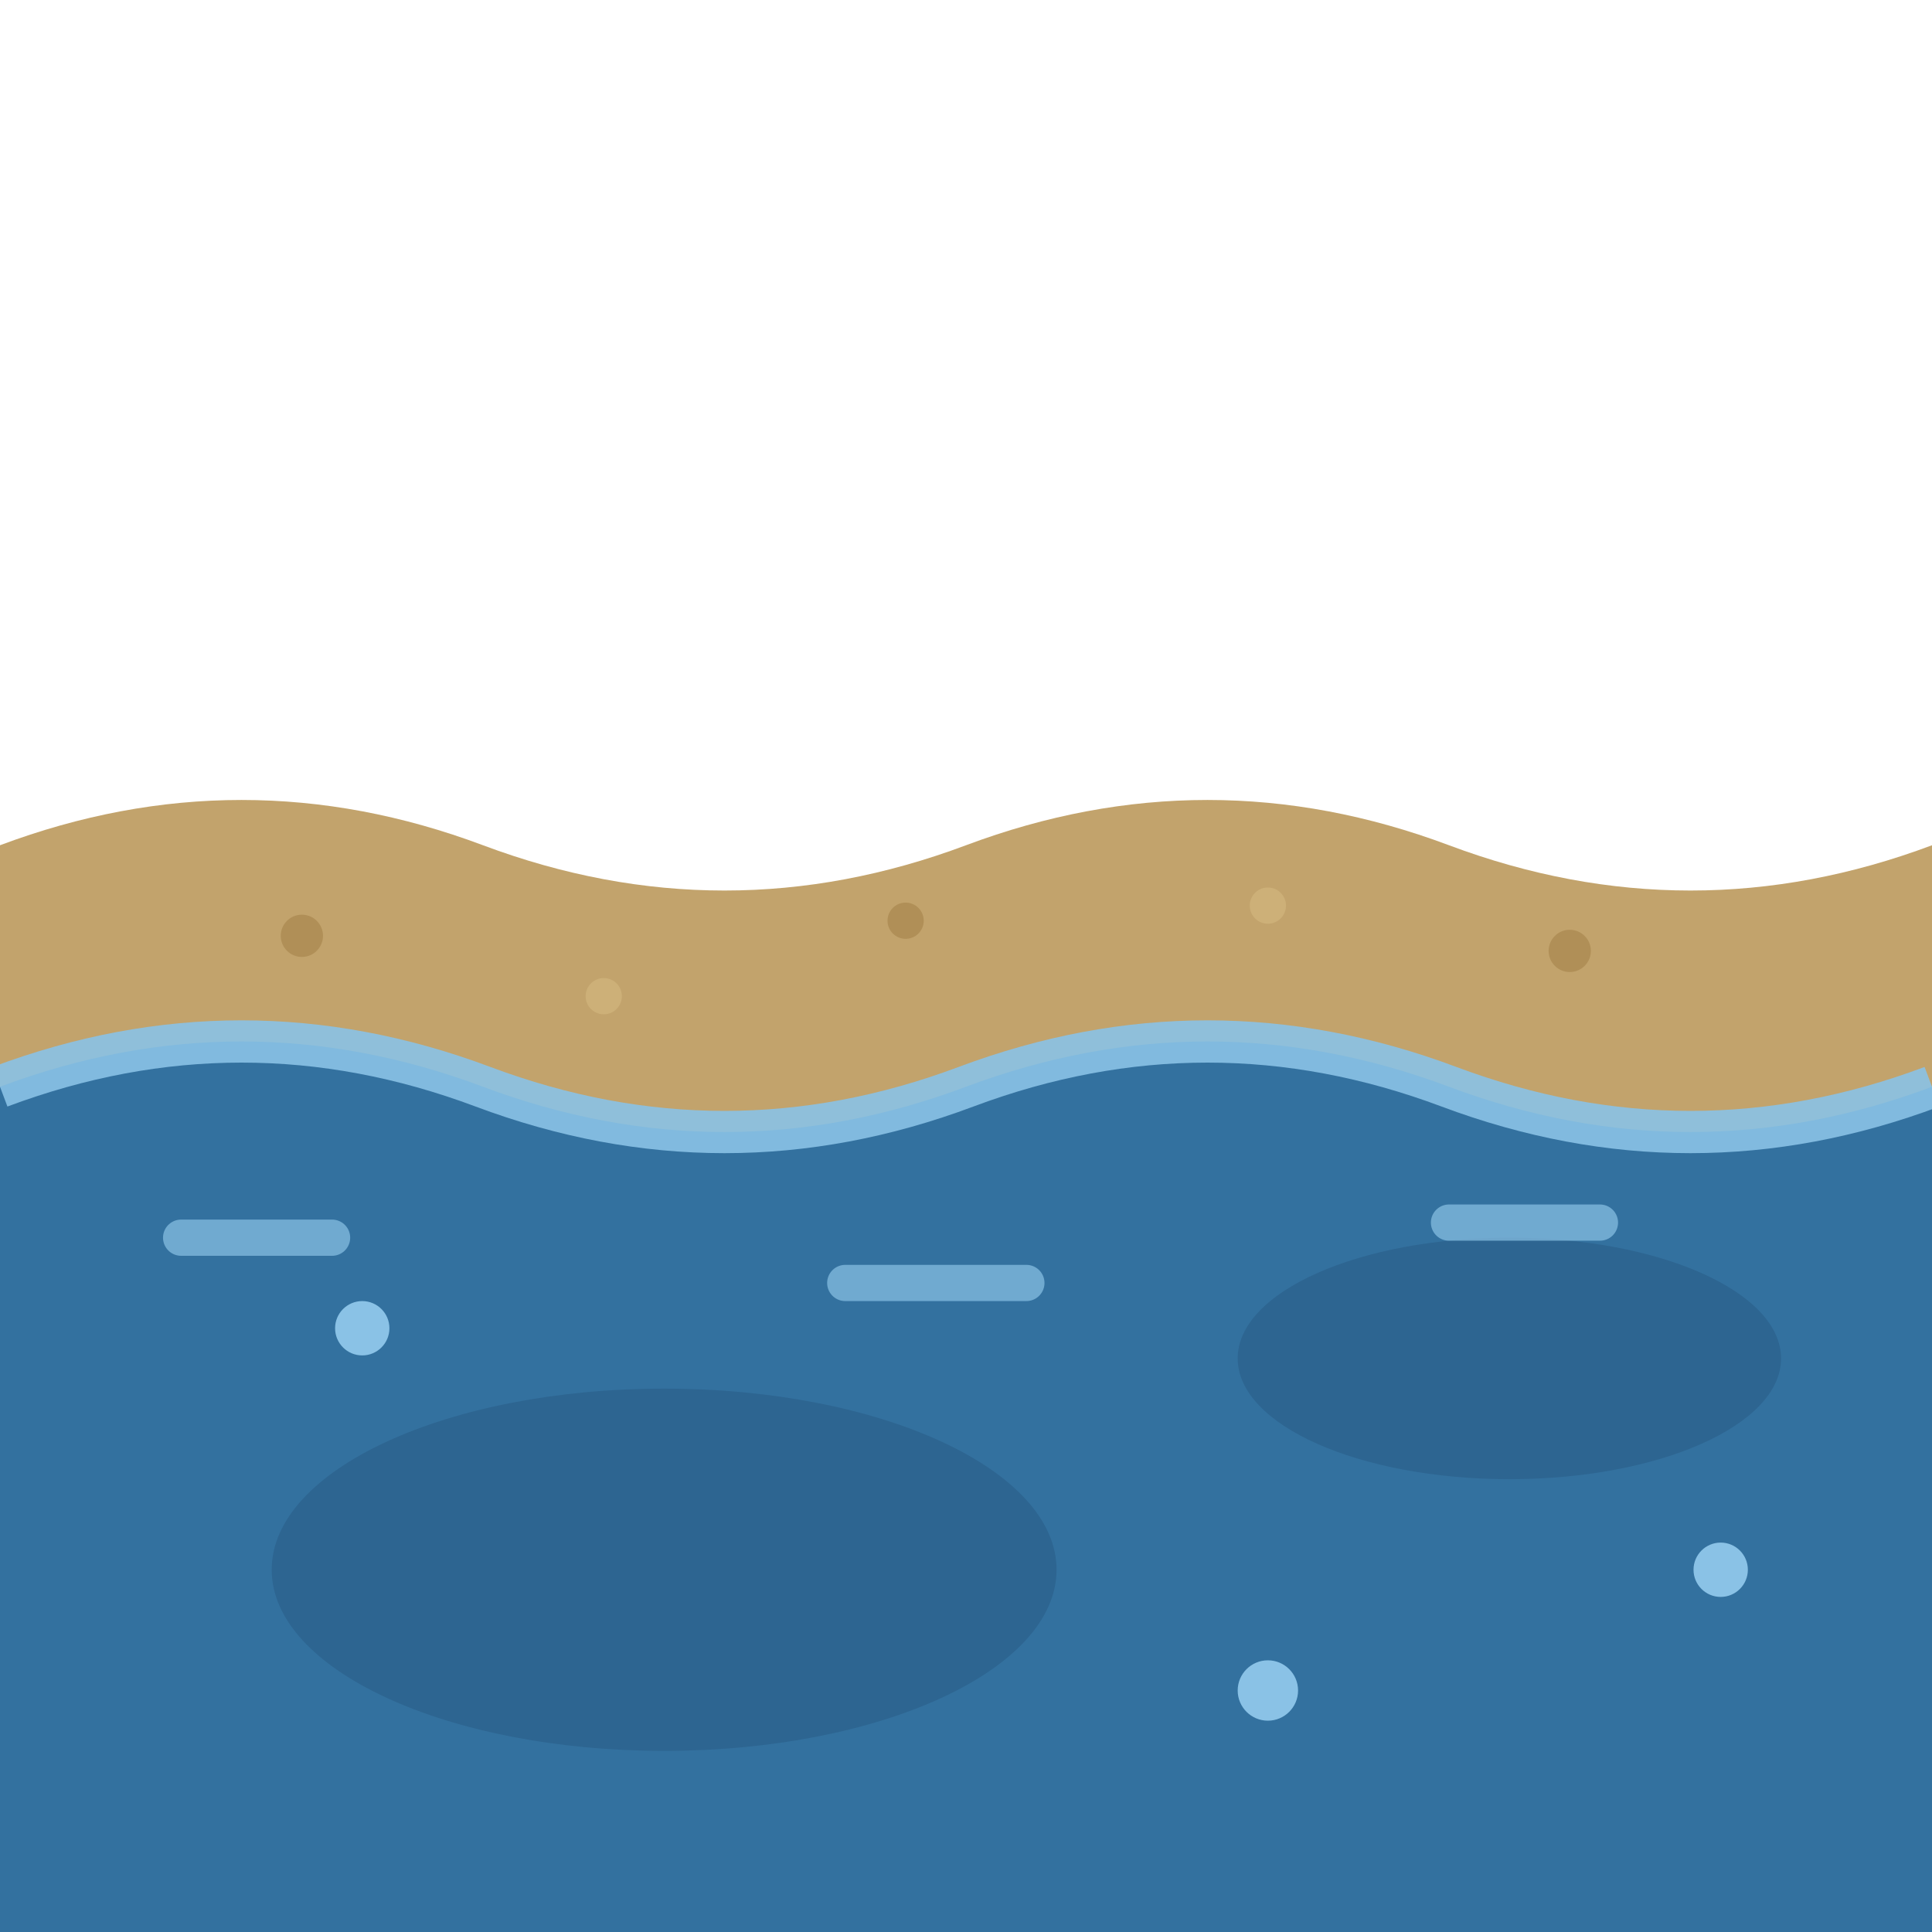
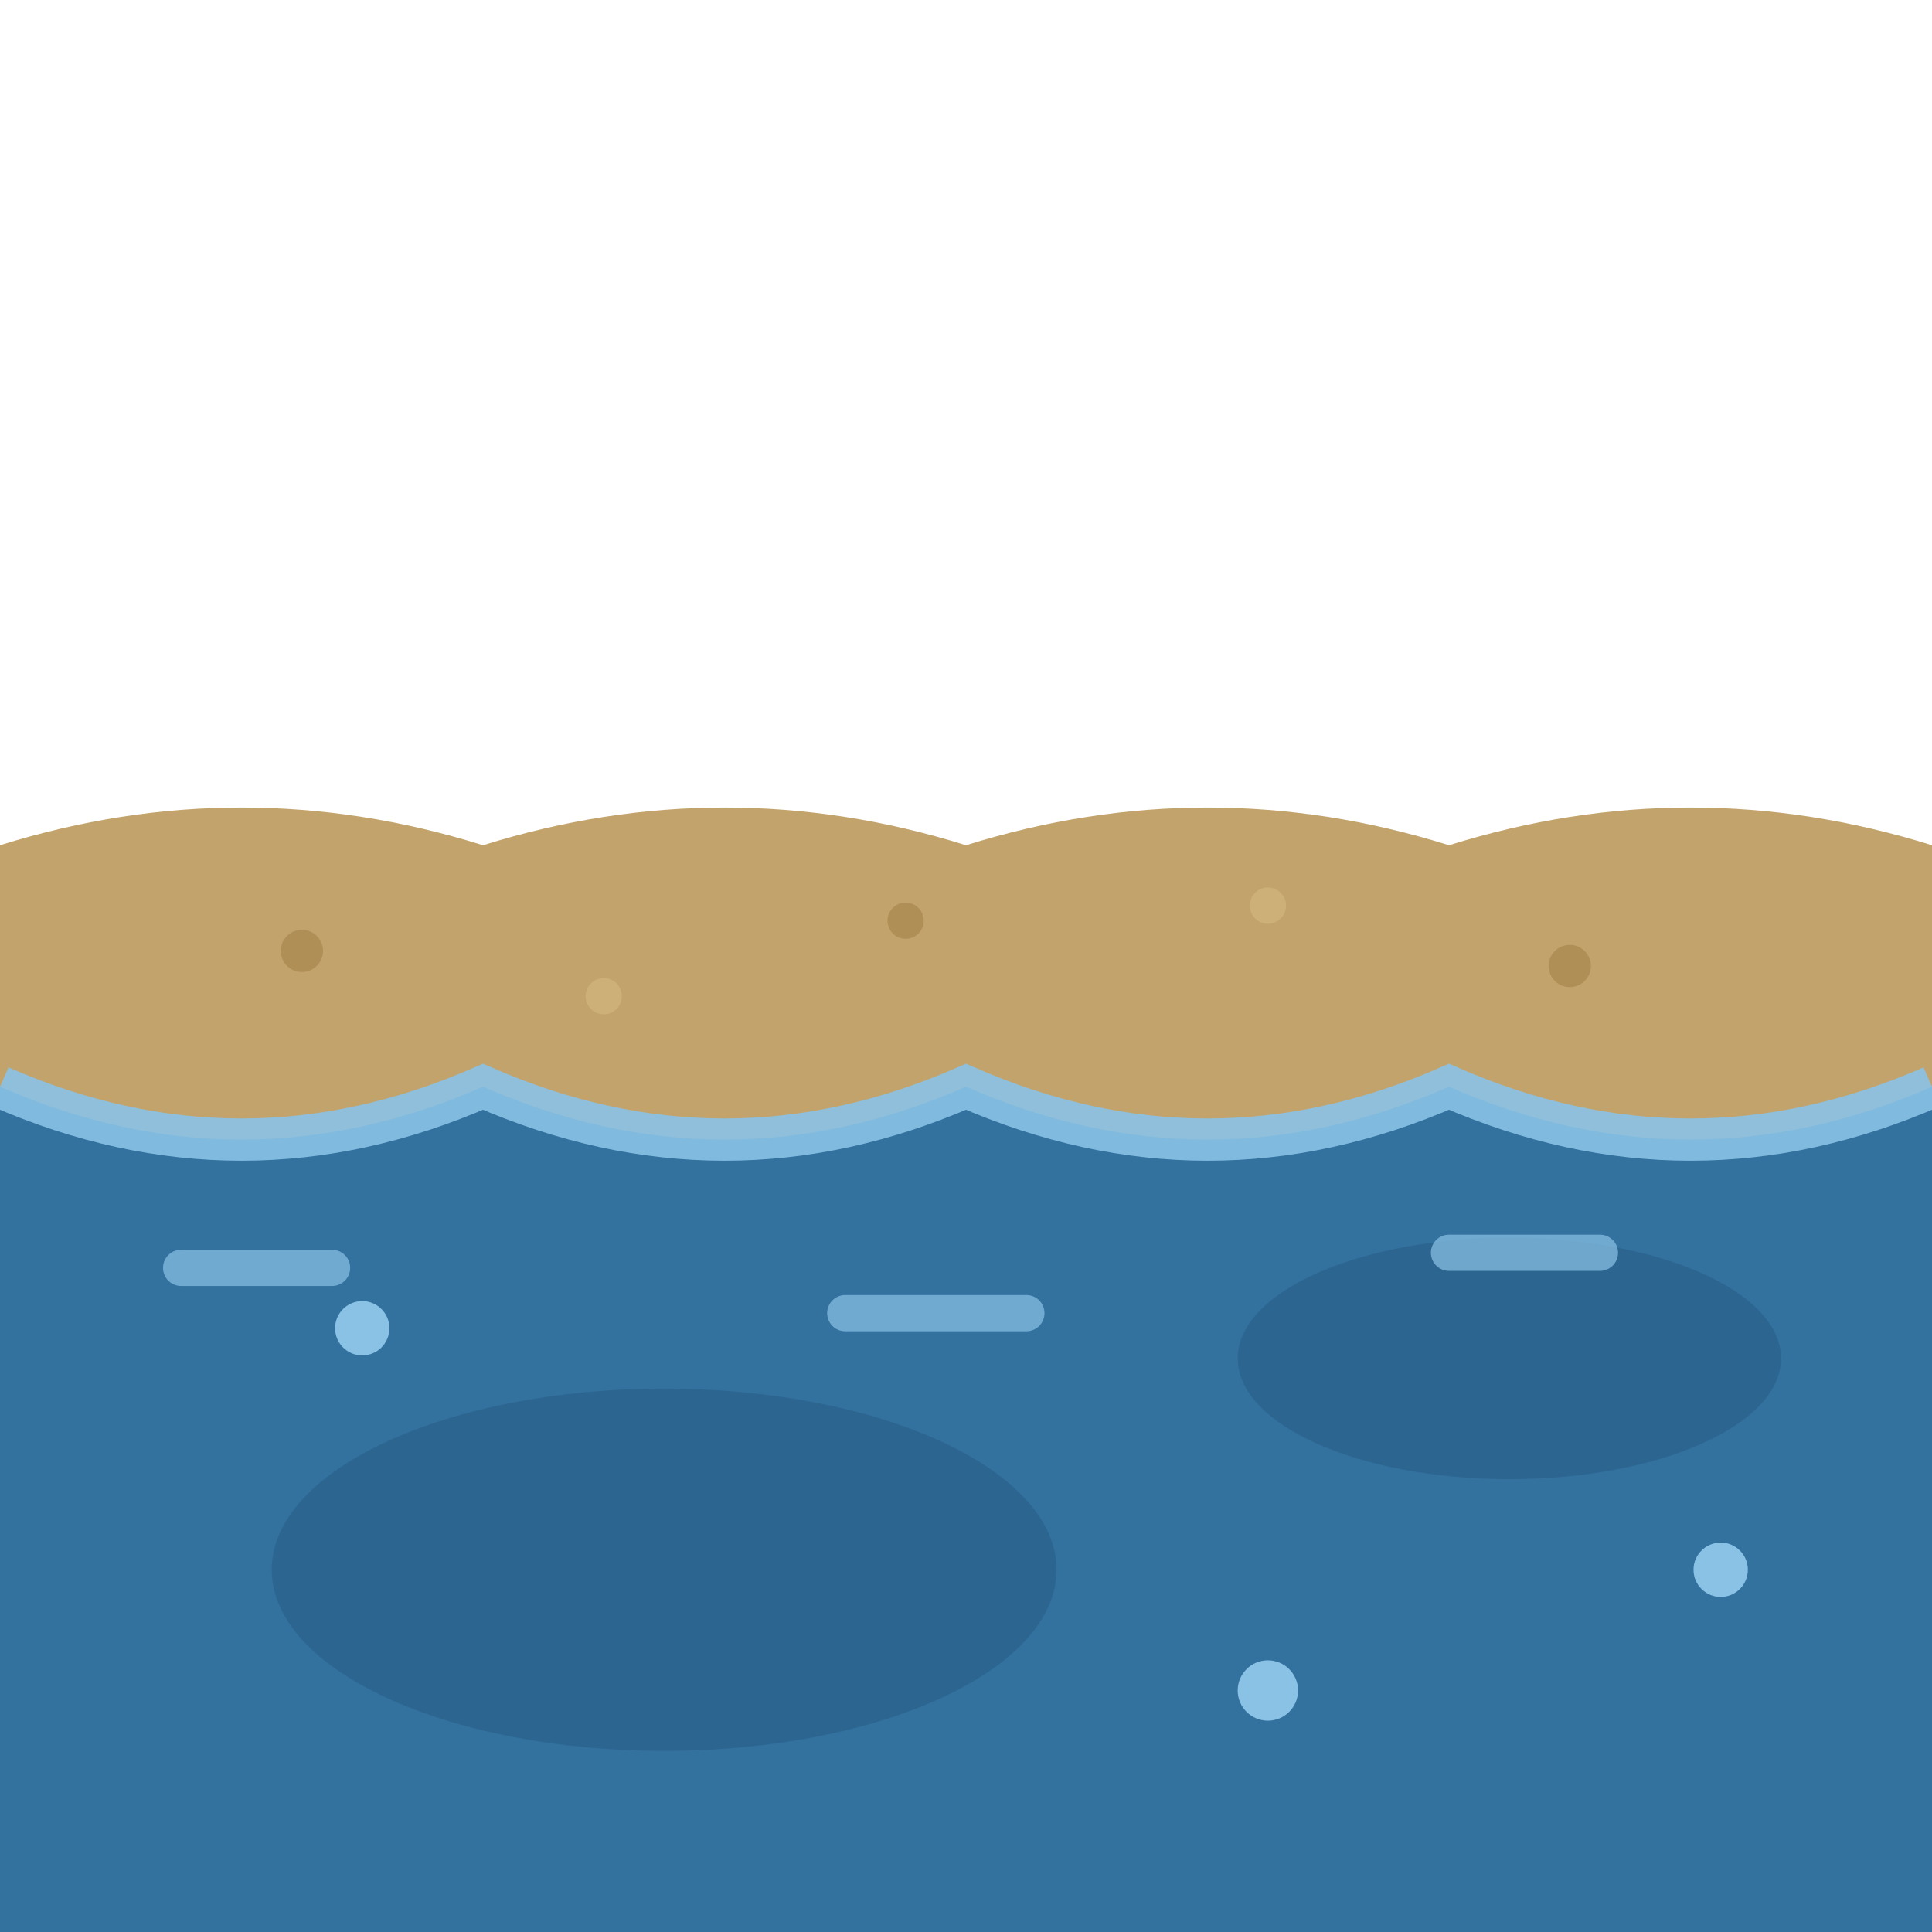
<svg xmlns="http://www.w3.org/2000/svg" viewBox="0 0 64 64">
  <rect y="34" width="64" height="30" fill="#33719f" />
  <ellipse cx="22" cy="52" rx="13" ry="6" fill="#2d6591" />
  <ellipse cx="50" cy="45" rx="9" ry="4" fill="#2d6591" />
  <g fill="#8ac2e6">
    <circle cx="42" cy="56" r="1" />
    <circle cx="12" cy="44" r="0.9" />
    <circle cx="57" cy="52" r="0.9" />
  </g>
-   <path d="M6 41 L11 41 M28 42.5 L34 42.5 M48 40.5 L53 40.5" stroke="#8ac2e6" stroke-width="1.2" fill="none" stroke-linecap="round" opacity="0.7" />
-   <path d="M0 28 Q8 25 16 28 T32 28 T48 28 T64 28 L64 36 Q56 39 48 36 T32 36 T16 36 T0 36 Z" fill="#c2a36c" />
-   <path d="M0 36 Q8 33 16 36 T32 36 T48 36 T64 36" stroke="#8ac2e6" stroke-width="1.4" fill="none" opacity="0.9" />
+   <path d="M6 42 L11 42 M28 43.5 L34 43.5 M48 41.5 L53 41.5" stroke="#8ac2e6" stroke-width="1.2" fill="none" stroke-linecap="round" opacity="0.7" />
+   <path d="M0 36 Q8 39.5 16 36 Q24 39.5 32 36 Q40 39.5 48 36 Q56 39.5 64 36 L64 28 Q56 25.5 48 28 Q40 25.5 32 28 Q24 25.5 16 28 Q8 25.5 0 28 Z" fill="#c2a36c" />
+   <path d="M0 36 Q8 39.5 16 36 Q24 39.5 32 36 Q40 39.5 48 36 Q56 39.5 64 36" stroke="#8ac2e6" stroke-width="1.4" fill="none" opacity="0.9" />
  <g fill="#b08f57">
-     <circle cx="10" cy="31" r="0.7" />
+     <circle cx="10" cy="31.5" r="0.7" />
    <circle cx="30" cy="30.5" r="0.6" />
-     <circle cx="52" cy="31.5" r="0.7" />
+     <circle cx="52" cy="32" r="0.7" />
  </g>
  <g fill="#cdb078">
    <circle cx="20" cy="33" r="0.6" />
    <circle cx="42" cy="30" r="0.6" />
  </g>
</svg>
